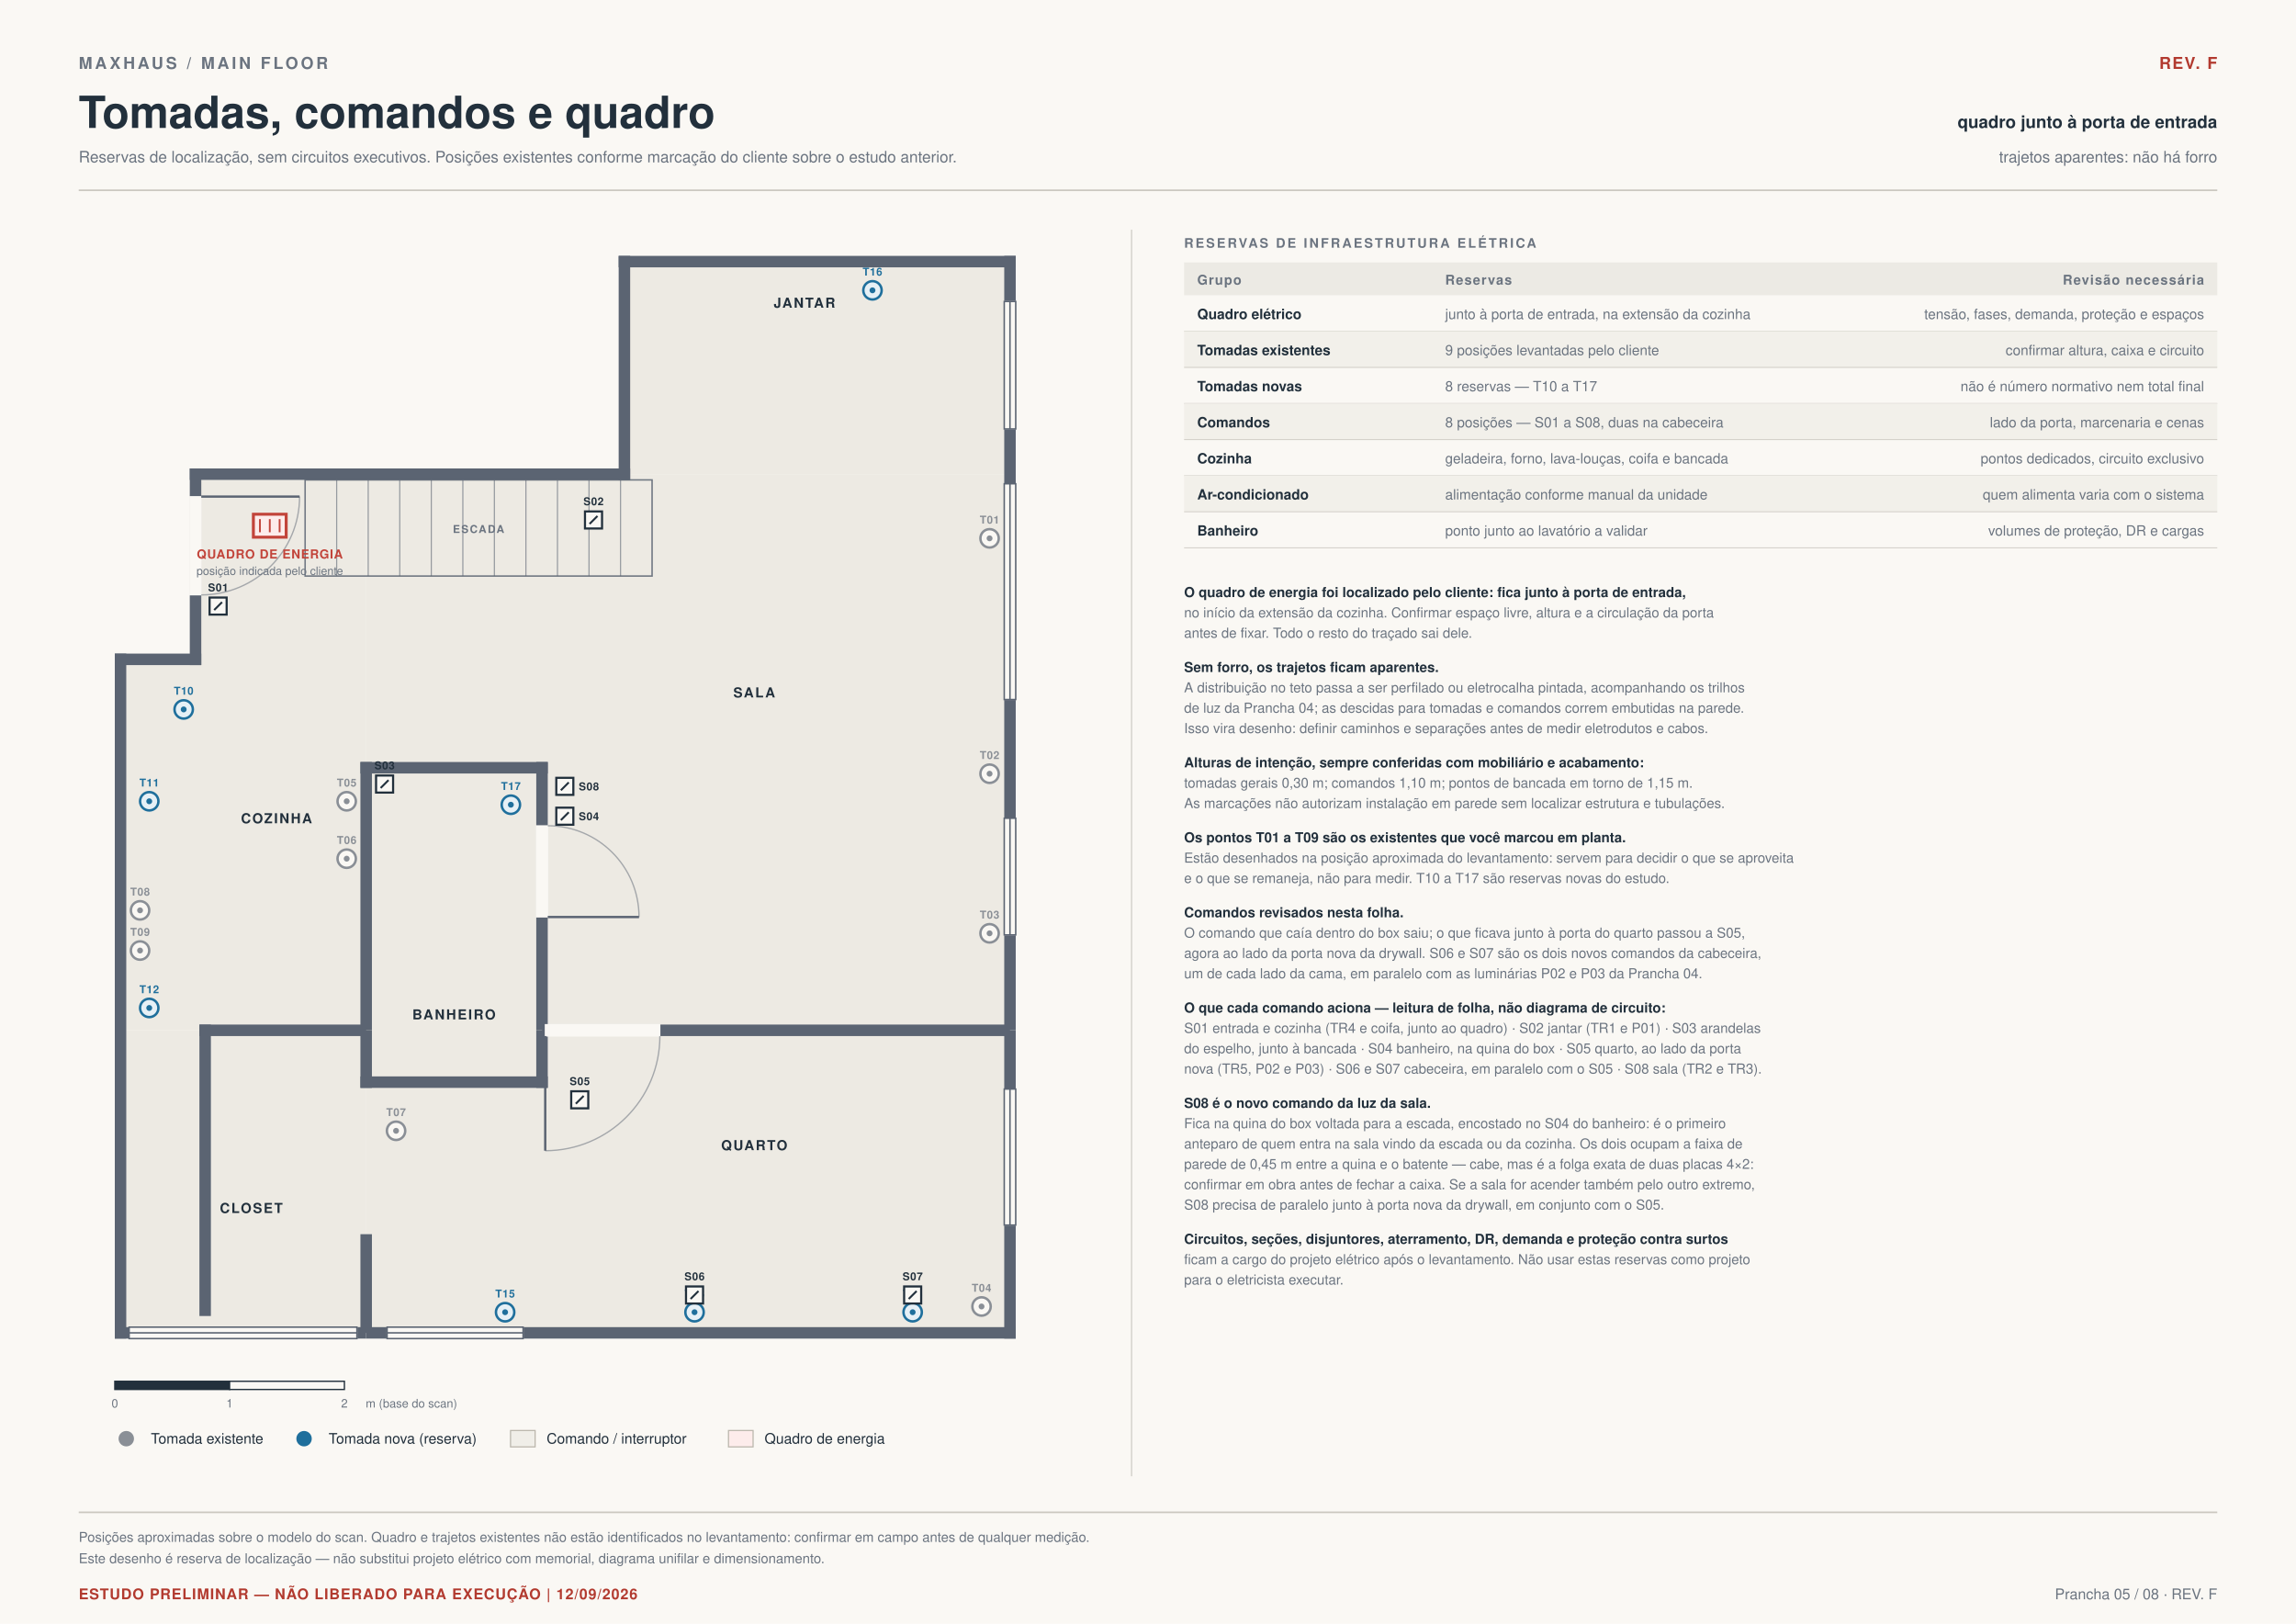
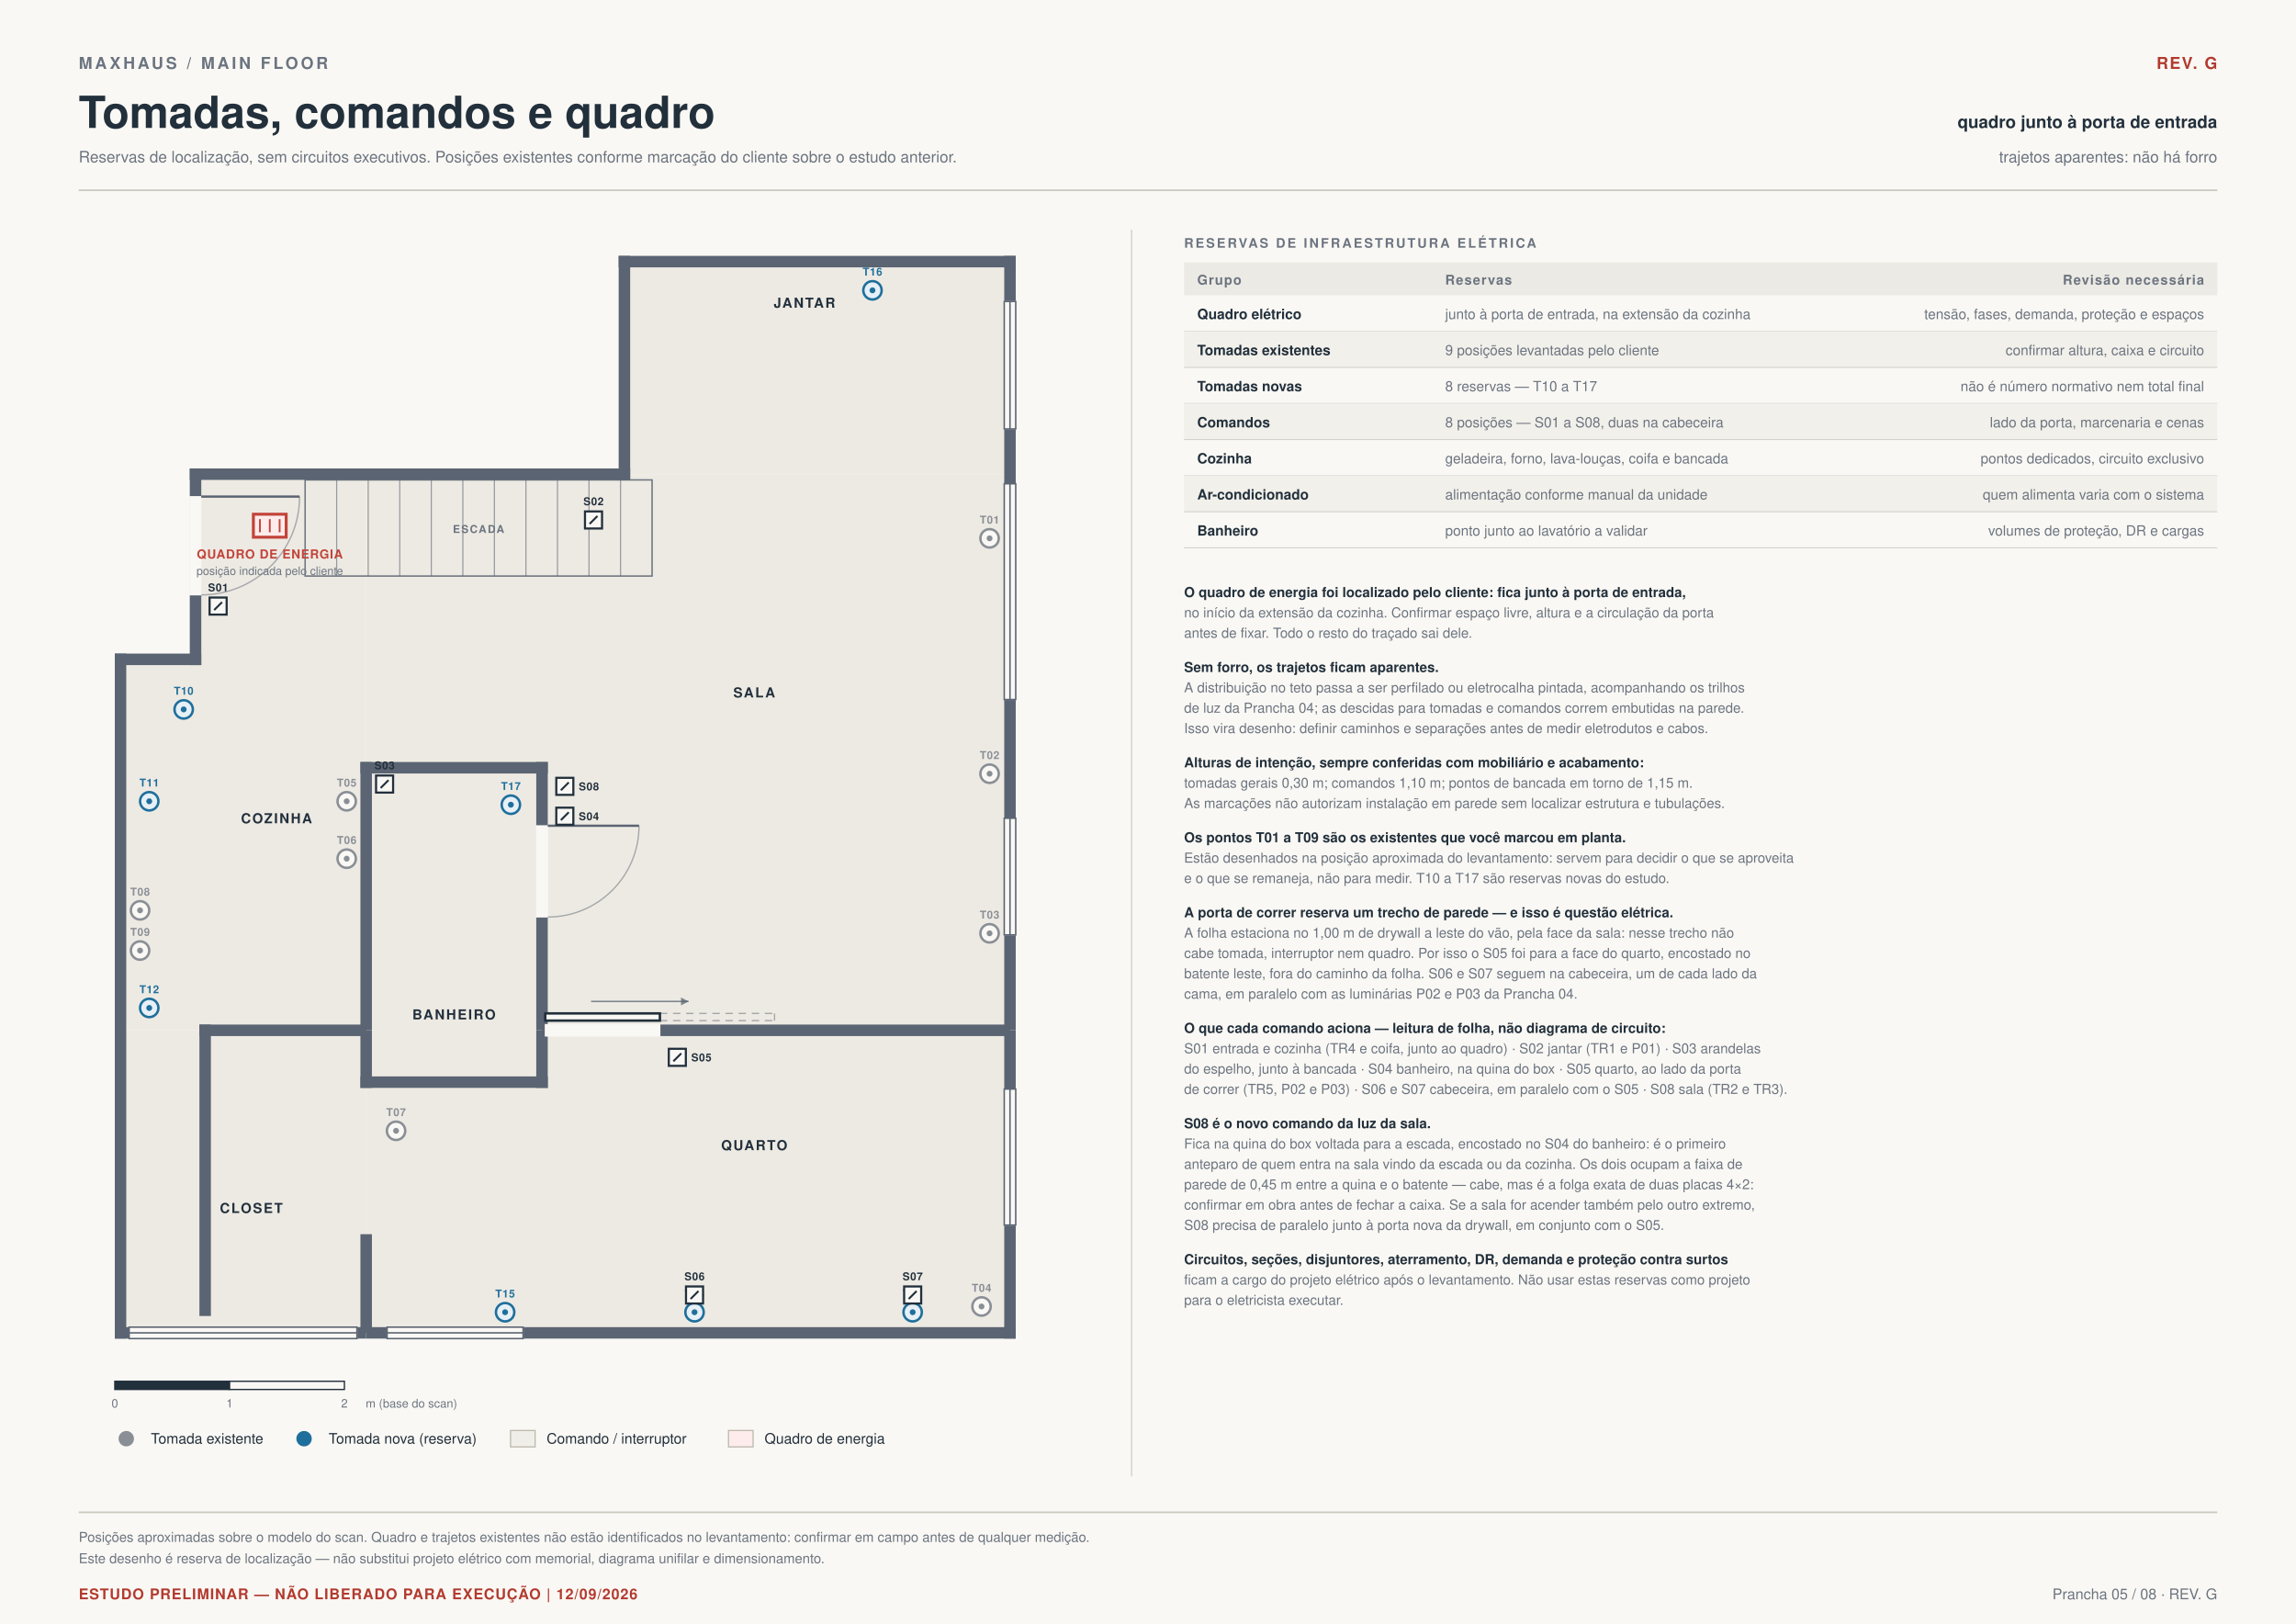
<svg xmlns="http://www.w3.org/2000/svg" viewBox="0 0 1400 990" width="1400" height="990">
  <rect x="0.00" y="0.00" width="1400.00" height="990.00" fill="#faf8f4" />
  <text x="48.0" y="42.0" font-family="'IBM Plex Sans', Helvetica, Arial, sans-serif" font-size="10.0" fill="#6b7480" font-weight="bold" text-anchor="start" letter-spacing="1.60">MAXHAUS / MAIN FLOOR</text>
  <text x="48.0" y="78.0" font-family="'IBM Plex Sans', Helvetica, Arial, sans-serif" font-size="27.0" fill="#22303c" font-weight="bold" text-anchor="start">Tomadas, comandos e quadro</text>
  <text x="48.0" y="99.0" font-family="'IBM Plex Sans', Helvetica, Arial, sans-serif" font-size="9.6" fill="#6b7480" font-weight="normal" text-anchor="start">Reservas de localização, sem circuitos executivos. Posições existentes conforme marcação do cliente sobre o estudo anterior.</text>
-   <text x="1352.0" y="42.0" font-family="'IBM Plex Sans', Helvetica, Arial, sans-serif" font-size="10.0" fill="#b23a2f" font-weight="bold" text-anchor="end" letter-spacing="0.80">REV. F</text>
+   <text x="1352.0" y="42.0" font-family="'IBM Plex Sans', Helvetica, Arial, sans-serif" font-size="10.0" fill="#b23a2f" font-weight="bold" text-anchor="end" letter-spacing="0.80">REV. G</text>
  <text x="1352.0" y="78.0" font-family="'IBM Plex Sans', Helvetica, Arial, sans-serif" font-size="10.5" fill="#22303c" font-weight="bold" text-anchor="end">quadro junto à porta de entrada</text>
  <text x="1352.0" y="99.0" font-family="'IBM Plex Sans', Helvetica, Arial, sans-serif" font-size="9.6" fill="#6b7480" font-weight="normal" text-anchor="end">trajetos aparentes: não há forro</text>
  <line x1="48.00" y1="116.00" x2="1352.00" y2="116.00" stroke="#cbc8c0" stroke-width="1.00" />
  <path d="M380.75 159.56 L615.77 159.56 L615.77 289.10 L380.75 289.10 Z" fill="#edeae3" opacity="1.00" />
  <path d="M223.31 289.10 L615.77 289.10 L615.77 628.06 L330.47 628.06 L330.47 468.01 L223.31 468.01 Z" fill="#edeae3" opacity="1.00" />
  <path d="M119.21 289.10 L223.31 289.10 L223.31 628.06 L73.53 628.06 L73.53 401.94 L119.21 401.94 Z" fill="#edeae3" opacity="1.00" />
  <path d="M73.53 628.06 L223.31 628.06 L223.31 812.64 L73.53 812.64 Z" fill="#edeae3" opacity="1.00" />
  <path d="M330.47 628.06 L615.77 628.06 L615.77 812.64 L223.31 812.64 L223.31 659.80 L330.47 659.80 Z" fill="#edeae3" opacity="1.00" />
  <path d="M223.31 468.01 L330.47 468.01 L330.47 659.80 L223.31 659.80 Z" fill="#edeae3" opacity="1.00" />
  <rect x="377.24" y="156.00" width="242.10" height="6.99" fill="#5b6472" />
  <rect x="115.72" y="285.59" width="268.53" height="6.99" fill="#5b6472" />
  <rect x="115.72" y="285.59" width="7.01" height="119.89" fill="#5b6472" />
  <rect x="70.00" y="398.47" width="52.72" height="7.01" fill="#5b6472" />
  <rect x="121.60" y="624.63" width="101.66" height="7.01" fill="#5b6472" />
  <rect x="223.26" y="809.09" width="396.08" height="6.99" fill="#5b6472" />
  <rect x="219.77" y="628.12" width="7.01" height="35.11" fill="#5b6472" />
  <rect x="219.77" y="464.56" width="7.01" height="163.56" fill="#5b6472" />
  <rect x="330.48" y="624.63" width="285.35" height="7.01" fill="#5b6472" />
  <rect x="326.99" y="464.56" width="7.01" height="163.56" fill="#5b6472" />
  <rect x="612.34" y="628.12" width="7.01" height="187.95" fill="#5b6472" />
  <rect x="121.60" y="624.63" width="6.99" height="177.68" fill="#5b6472" />
  <rect x="70.00" y="809.09" width="153.26" height="6.99" fill="#5b6472" />
  <rect x="219.77" y="752.43" width="7.01" height="60.16" fill="#5b6472" />
  <rect x="377.24" y="156.00" width="7.01" height="136.58" fill="#5b6472" />
  <rect x="326.99" y="628.12" width="7.01" height="35.11" fill="#5b6472" />
  <rect x="612.34" y="156.00" width="7.01" height="472.12" fill="#5b6472" />
  <rect x="70.00" y="398.47" width="6.99" height="417.61" fill="#5b6472" />
  <rect x="219.77" y="464.56" width="114.23" height="7.01" fill="#5b6472" />
  <rect x="219.77" y="656.23" width="114.23" height="7.01" fill="#5b6472" />
  <rect x="612.04" y="183.48" width="7.61" height="78.33" fill="#faf8f4" />
  <rect x="612.34" y="183.78" width="7.01" height="77.73" fill="none" stroke="#5b6472" stroke-width="0.90" />
  <line x1="615.84" y1="183.78" x2="615.84" y2="261.51" stroke="#5b6472" stroke-width="0.90" />
  <rect x="612.04" y="294.63" width="7.61" height="132.14" fill="#faf8f4" />
  <rect x="612.34" y="294.93" width="7.01" height="131.54" fill="none" stroke="#5b6472" stroke-width="0.90" />
  <line x1="615.84" y1="294.93" x2="615.84" y2="426.46" stroke="#5b6472" stroke-width="0.90" />
  <rect x="612.04" y="498.53" width="7.61" height="71.73" fill="#faf8f4" />
  <rect x="612.34" y="498.83" width="7.01" height="71.13" fill="none" stroke="#5b6472" stroke-width="0.90" />
  <line x1="615.84" y1="498.83" x2="615.84" y2="569.96" stroke="#5b6472" stroke-width="0.90" />
  <rect x="612.04" y="663.64" width="7.61" height="83.54" fill="#faf8f4" />
  <rect x="612.34" y="663.94" width="7.01" height="82.94" fill="none" stroke="#5b6472" stroke-width="0.90" />
  <line x1="615.84" y1="663.94" x2="615.84" y2="746.88" stroke="#5b6472" stroke-width="0.90" />
  <rect x="78.44" y="808.79" width="139.50" height="7.59" fill="#faf8f4" />
  <rect x="78.74" y="809.09" width="138.90" height="6.99" fill="none" stroke="#5b6472" stroke-width="0.90" />
  <line x1="78.74" y1="812.58" x2="217.63" y2="812.58" stroke="#5b6472" stroke-width="0.90" />
  <rect x="235.73" y="808.79" width="83.54" height="7.59" fill="#faf8f4" />
  <rect x="236.03" y="809.09" width="82.94" height="6.99" fill="none" stroke="#5b6472" stroke-width="0.90" />
  <line x1="236.03" y1="812.58" x2="318.97" y2="812.58" stroke="#5b6472" stroke-width="0.90" />
  <rect x="115.42" y="302.45" width="7.61" height="60.54" fill="#faf8f4" />
  <line x1="122.72" y1="302.75" x2="182.67" y2="302.75" stroke="#5b6472" stroke-width="1.40" />
  <path d="M 182.67 302.75 A 59.94 59.94 0 0 1 122.72 362.69" fill="none" stroke="#5b6472" stroke-width="0.8" opacity="0.5" />
  <rect x="326.69" y="503.12" width="7.61" height="56.25" fill="#faf8f4" />
-   <line x1="333.99" y1="559.07" x2="389.65" y2="559.07" stroke="#5b6472" stroke-width="1.40" />
-   <path d="M 389.65 559.07 A 55.65 55.65 0 0 0 333.99 503.42" fill="none" stroke="#5b6472" stroke-width="0.8" opacity="0.5" />
+   <line x1="333.99" y1="503.42" x2="389.65" y2="503.42" stroke="#5b6472" stroke-width="1.40" />
+   <path d="M 389.65 503.42 A 55.65 55.65 0 0 1 333.99 559.07" fill="none" stroke="#5b6472" stroke-width="0.8" opacity="0.5" />
  <rect x="332.16" y="624.33" width="70.51" height="7.61" fill="#faf8f4" />
-   <line x1="332.46" y1="631.64" x2="332.46" y2="701.54" stroke="#5b6472" stroke-width="1.40" />
-   <path d="M 332.46 701.54 A 69.91 69.91 0 0 0 402.37 631.64" fill="none" stroke="#5b6472" stroke-width="0.8" opacity="0.5" />
+   <line x1="402.37" y1="617.83" x2="406.87" y2="617.83" stroke="#5b6472" stroke-width="0.80" opacity="0.50" />
+   <line x1="410.37" y1="617.83" x2="414.87" y2="617.83" stroke="#5b6472" stroke-width="0.80" opacity="0.50" />
+   <line x1="418.37" y1="617.83" x2="422.87" y2="617.83" stroke="#5b6472" stroke-width="0.80" opacity="0.50" />
+   <line x1="426.37" y1="617.83" x2="430.87" y2="617.83" stroke="#5b6472" stroke-width="0.80" opacity="0.50" />
+   <line x1="434.37" y1="617.83" x2="438.87" y2="617.83" stroke="#5b6472" stroke-width="0.80" opacity="0.50" />
+   <line x1="442.37" y1="617.83" x2="446.87" y2="617.83" stroke="#5b6472" stroke-width="0.80" opacity="0.50" />
+   <line x1="450.37" y1="617.83" x2="454.87" y2="617.83" stroke="#5b6472" stroke-width="0.80" opacity="0.50" />
+   <line x1="458.37" y1="617.83" x2="462.87" y2="617.83" stroke="#5b6472" stroke-width="0.80" opacity="0.50" />
+   <line x1="466.37" y1="617.83" x2="470.87" y2="617.83" stroke="#5b6472" stroke-width="0.80" opacity="0.50" />
+   <line x1="402.37" y1="622.23" x2="406.87" y2="622.23" stroke="#5b6472" stroke-width="0.80" opacity="0.50" />
+   <line x1="410.37" y1="622.23" x2="414.87" y2="622.23" stroke="#5b6472" stroke-width="0.80" opacity="0.50" />
+   <line x1="418.37" y1="622.23" x2="422.87" y2="622.23" stroke="#5b6472" stroke-width="0.80" opacity="0.50" />
+   <line x1="426.37" y1="622.23" x2="430.87" y2="622.23" stroke="#5b6472" stroke-width="0.80" opacity="0.50" />
+   <line x1="434.37" y1="622.23" x2="438.87" y2="622.23" stroke="#5b6472" stroke-width="0.80" opacity="0.50" />
+   <line x1="442.37" y1="622.23" x2="446.87" y2="622.23" stroke="#5b6472" stroke-width="0.80" opacity="0.50" />
+   <line x1="450.37" y1="622.23" x2="454.87" y2="622.23" stroke="#5b6472" stroke-width="0.80" opacity="0.50" />
+   <line x1="458.37" y1="622.23" x2="462.87" y2="622.23" stroke="#5b6472" stroke-width="0.80" opacity="0.50" />
+   <line x1="466.37" y1="622.23" x2="470.87" y2="622.23" stroke="#5b6472" stroke-width="0.80" opacity="0.50" />
+   <line x1="402.37" y1="617.83" x2="402.37" y2="622.23" stroke="#5b6472" stroke-width="0.80" opacity="0.50" />
+   <line x1="472.28" y1="617.83" x2="472.28" y2="622.23" stroke="#5b6472" stroke-width="0.80" opacity="0.50" />
+   <rect x="332.46" y="617.83" width="69.91" height="4.40" fill="#faf8f4" stroke="#22303c" stroke-width="1.50" />
+   <line x1="360.42" y1="610.53" x2="419.85" y2="610.53" stroke="#5b6472" stroke-width="0.90" opacity="0.75" />
+   <path d="M 419.85 610.53 L 415.25 608.13 L 415.25 612.93 Z" fill="#5b6472" opacity="0.75" />
  <rect x="186.05" y="292.58" width="211.56" height="58.61" fill="none" stroke="#5b6472" stroke-width="0.90" opacity="0.85" />
  <line x1="205.29" y1="292.58" x2="205.29" y2="351.19" stroke="#5b6472" stroke-width="0.70" opacity="0.60" />
  <line x1="224.52" y1="292.58" x2="224.52" y2="351.19" stroke="#5b6472" stroke-width="0.70" opacity="0.60" />
  <line x1="243.75" y1="292.58" x2="243.75" y2="351.19" stroke="#5b6472" stroke-width="0.70" opacity="0.60" />
  <line x1="262.99" y1="292.58" x2="262.99" y2="351.19" stroke="#5b6472" stroke-width="0.70" opacity="0.60" />
  <line x1="282.22" y1="292.58" x2="282.22" y2="351.19" stroke="#5b6472" stroke-width="0.70" opacity="0.60" />
  <line x1="301.45" y1="292.58" x2="301.45" y2="351.19" stroke="#5b6472" stroke-width="0.70" opacity="0.60" />
  <line x1="320.68" y1="292.58" x2="320.68" y2="351.19" stroke="#5b6472" stroke-width="0.70" opacity="0.60" />
  <line x1="339.92" y1="292.58" x2="339.92" y2="351.19" stroke="#5b6472" stroke-width="0.70" opacity="0.60" />
  <line x1="359.15" y1="292.58" x2="359.15" y2="351.19" stroke="#5b6472" stroke-width="0.70" opacity="0.60" />
  <line x1="378.38" y1="292.58" x2="378.38" y2="351.19" stroke="#5b6472" stroke-width="0.70" opacity="0.60" />
  <text x="291.8" y="324.9" font-family="'IBM Plex Sans', Helvetica, Arial, sans-serif" font-size="6.6" fill="#6b7480" font-weight="bold" text-anchor="middle" letter-spacing="0.80">ESCADA</text>
  <text x="490.5" y="187.6" font-family="'IBM Plex Sans', Helvetica, Arial, sans-serif" font-size="8.4" fill="#22303c" font-weight="bold" text-anchor="middle" letter-spacing="0.90">JANTAR</text>
  <text x="459.9" y="425.2" font-family="'IBM Plex Sans', Helvetica, Arial, sans-serif" font-size="8.4" fill="#22303c" font-weight="bold" text-anchor="middle" letter-spacing="0.90">SALA</text>
  <text x="168.6" y="501.9" font-family="'IBM Plex Sans', Helvetica, Arial, sans-serif" font-size="8.4" fill="#22303c" font-weight="bold" text-anchor="middle" letter-spacing="0.90">COZINHA</text>
  <text x="153.2" y="739.5" font-family="'IBM Plex Sans', Helvetica, Arial, sans-serif" font-size="8.4" fill="#22303c" font-weight="bold" text-anchor="middle" letter-spacing="0.90">CLOSET</text>
  <text x="459.9" y="701.2" font-family="'IBM Plex Sans', Helvetica, Arial, sans-serif" font-size="8.4" fill="#22303c" font-weight="bold" text-anchor="middle" letter-spacing="0.90">QUARTO</text>
  <text x="276.8" y="621.5" font-family="'IBM Plex Sans', Helvetica, Arial, sans-serif" font-size="8.4" fill="#22303c" font-weight="bold" text-anchor="middle" letter-spacing="0.90">BANHEIRO</text>
  <circle cx="603.40" cy="328.20" r="5.60" fill="#faf8f4" stroke="#8a8f96" stroke-width="1.50" />
  <circle cx="603.40" cy="328.20" r="1.80" fill="#8a8f96" />
  <text x="603.4" y="319.2" font-family="'IBM Plex Sans', Helvetica, Arial, sans-serif" font-size="6.6" fill="#8a8f96" font-weight="bold" text-anchor="middle" letter-spacing="0.30">T01</text>
  <circle cx="603.40" cy="471.70" r="5.60" fill="#faf8f4" stroke="#8a8f96" stroke-width="1.50" />
  <circle cx="603.40" cy="471.70" r="1.80" fill="#8a8f96" />
  <text x="603.4" y="462.7" font-family="'IBM Plex Sans', Helvetica, Arial, sans-serif" font-size="6.6" fill="#8a8f96" font-weight="bold" text-anchor="middle" letter-spacing="0.30">T02</text>
  <circle cx="603.40" cy="569.00" r="5.60" fill="#faf8f4" stroke="#8a8f96" stroke-width="1.50" />
  <circle cx="603.40" cy="569.00" r="1.80" fill="#8a8f96" />
  <text x="603.4" y="560.0" font-family="'IBM Plex Sans', Helvetica, Arial, sans-serif" font-size="6.6" fill="#8a8f96" font-weight="bold" text-anchor="middle" letter-spacing="0.30">T03</text>
  <circle cx="598.50" cy="796.50" r="5.60" fill="#faf8f4" stroke="#8a8f96" stroke-width="1.50" />
  <circle cx="598.50" cy="796.50" r="1.80" fill="#8a8f96" />
  <text x="598.5" y="787.5" font-family="'IBM Plex Sans', Helvetica, Arial, sans-serif" font-size="6.6" fill="#8a8f96" font-weight="bold" text-anchor="middle" letter-spacing="0.30">T04</text>
  <circle cx="211.40" cy="488.50" r="5.60" fill="#faf8f4" stroke="#8a8f96" stroke-width="1.50" />
  <circle cx="211.40" cy="488.50" r="1.80" fill="#8a8f96" />
  <text x="211.4" y="479.5" font-family="'IBM Plex Sans', Helvetica, Arial, sans-serif" font-size="6.6" fill="#8a8f96" font-weight="bold" text-anchor="middle" letter-spacing="0.30">T05</text>
  <circle cx="211.40" cy="523.50" r="5.60" fill="#faf8f4" stroke="#8a8f96" stroke-width="1.50" />
  <circle cx="211.40" cy="523.50" r="1.80" fill="#8a8f96" />
  <text x="211.4" y="514.5" font-family="'IBM Plex Sans', Helvetica, Arial, sans-serif" font-size="6.6" fill="#8a8f96" font-weight="bold" text-anchor="middle" letter-spacing="0.30">T06</text>
  <circle cx="241.50" cy="689.40" r="5.60" fill="#faf8f4" stroke="#8a8f96" stroke-width="1.50" />
  <circle cx="241.50" cy="689.40" r="1.80" fill="#8a8f96" />
  <text x="241.5" y="680.4" font-family="'IBM Plex Sans', Helvetica, Arial, sans-serif" font-size="6.6" fill="#8a8f96" font-weight="bold" text-anchor="middle" letter-spacing="0.30">T07</text>
  <circle cx="85.40" cy="555.00" r="5.60" fill="#faf8f4" stroke="#8a8f96" stroke-width="1.50" />
  <circle cx="85.40" cy="555.00" r="1.80" fill="#8a8f96" />
  <text x="85.4" y="546.0" font-family="'IBM Plex Sans', Helvetica, Arial, sans-serif" font-size="6.6" fill="#8a8f96" font-weight="bold" text-anchor="middle" letter-spacing="0.30">T08</text>
  <circle cx="85.40" cy="579.50" r="5.60" fill="#faf8f4" stroke="#8a8f96" stroke-width="1.50" />
  <circle cx="85.40" cy="579.50" r="1.80" fill="#8a8f96" />
  <text x="85.4" y="570.5" font-family="'IBM Plex Sans', Helvetica, Arial, sans-serif" font-size="6.6" fill="#8a8f96" font-weight="bold" text-anchor="middle" letter-spacing="0.30">T09</text>
  <circle cx="112.00" cy="432.50" r="5.60" fill="#e6f0f6" stroke="#1f6f9c" stroke-width="1.50" />
  <circle cx="112.00" cy="432.50" r="1.80" fill="#1f6f9c" />
  <text x="112.0" y="423.5" font-family="'IBM Plex Sans', Helvetica, Arial, sans-serif" font-size="6.6" fill="#1f6f9c" font-weight="bold" text-anchor="middle" letter-spacing="0.30">T10</text>
  <circle cx="91.00" cy="488.50" r="5.60" fill="#e6f0f6" stroke="#1f6f9c" stroke-width="1.50" />
  <circle cx="91.00" cy="488.50" r="1.80" fill="#1f6f9c" />
  <text x="91.0" y="479.5" font-family="'IBM Plex Sans', Helvetica, Arial, sans-serif" font-size="6.6" fill="#1f6f9c" font-weight="bold" text-anchor="middle" letter-spacing="0.30">T11</text>
  <circle cx="91.00" cy="614.50" r="5.60" fill="#e6f0f6" stroke="#1f6f9c" stroke-width="1.50" />
  <circle cx="91.00" cy="614.50" r="1.80" fill="#1f6f9c" />
  <text x="91.0" y="605.5" font-family="'IBM Plex Sans', Helvetica, Arial, sans-serif" font-size="6.6" fill="#1f6f9c" font-weight="bold" text-anchor="middle" letter-spacing="0.30">T12</text>
  <circle cx="423.50" cy="800.00" r="5.60" fill="#e6f0f6" stroke="#1f6f9c" stroke-width="1.50" />
  <circle cx="423.50" cy="800.00" r="1.80" fill="#1f6f9c" />
  <text x="423.5" y="791.0" font-family="'IBM Plex Sans', Helvetica, Arial, sans-serif" font-size="6.6" fill="#1f6f9c" font-weight="bold" text-anchor="middle" letter-spacing="0.30">T13</text>
  <circle cx="556.50" cy="800.00" r="5.60" fill="#e6f0f6" stroke="#1f6f9c" stroke-width="1.50" />
  <circle cx="556.50" cy="800.00" r="1.80" fill="#1f6f9c" />
  <text x="556.5" y="791.0" font-family="'IBM Plex Sans', Helvetica, Arial, sans-serif" font-size="6.6" fill="#1f6f9c" font-weight="bold" text-anchor="middle" letter-spacing="0.30">T14</text>
  <circle cx="308.00" cy="800.00" r="5.60" fill="#e6f0f6" stroke="#1f6f9c" stroke-width="1.50" />
  <circle cx="308.00" cy="800.00" r="1.80" fill="#1f6f9c" />
  <text x="308.0" y="791.0" font-family="'IBM Plex Sans', Helvetica, Arial, sans-serif" font-size="6.6" fill="#1f6f9c" font-weight="bold" text-anchor="middle" letter-spacing="0.30">T15</text>
  <circle cx="532.00" cy="177.00" r="5.60" fill="#e6f0f6" stroke="#1f6f9c" stroke-width="1.50" />
  <circle cx="532.00" cy="177.00" r="1.80" fill="#1f6f9c" />
  <text x="532.0" y="168.0" font-family="'IBM Plex Sans', Helvetica, Arial, sans-serif" font-size="6.6" fill="#1f6f9c" font-weight="bold" text-anchor="middle" letter-spacing="0.30">T16</text>
  <circle cx="311.50" cy="490.60" r="5.60" fill="#e6f0f6" stroke="#1f6f9c" stroke-width="1.50" />
  <circle cx="311.50" cy="490.60" r="1.80" fill="#1f6f9c" />
  <text x="311.5" y="481.6" font-family="'IBM Plex Sans', Helvetica, Arial, sans-serif" font-size="6.6" fill="#1f6f9c" font-weight="bold" text-anchor="middle" letter-spacing="0.30">T17</text>
  <rect x="127.80" y="364.30" width="10.40" height="10.40" fill="#faf8f4" stroke="#22303c" stroke-width="1.30" />
  <line x1="130.60" y1="371.90" x2="135.40" y2="367.10" stroke="#22303c" stroke-width="1.20" />
  <text x="133.0" y="360.5" font-family="'IBM Plex Sans', Helvetica, Arial, sans-serif" font-size="6.6" fill="#22303c" font-weight="bold" text-anchor="middle" letter-spacing="0.30">S01</text>
  <rect x="356.70" y="311.80" width="10.40" height="10.40" fill="#faf8f4" stroke="#22303c" stroke-width="1.30" />
  <line x1="359.50" y1="319.40" x2="364.30" y2="314.60" stroke="#22303c" stroke-width="1.20" />
  <text x="361.9" y="308.0" font-family="'IBM Plex Sans', Helvetica, Arial, sans-serif" font-size="6.6" fill="#22303c" font-weight="bold" text-anchor="middle" letter-spacing="0.30">S02</text>
  <rect x="229.30" y="472.80" width="10.40" height="10.40" fill="#faf8f4" stroke="#22303c" stroke-width="1.30" />
  <line x1="232.10" y1="480.40" x2="236.90" y2="475.60" stroke="#22303c" stroke-width="1.20" />
  <text x="234.5" y="469.0" font-family="'IBM Plex Sans', Helvetica, Arial, sans-serif" font-size="6.6" fill="#22303c" font-weight="bold" text-anchor="middle" letter-spacing="0.30">S03</text>
  <rect x="339.20" y="492.40" width="10.40" height="10.40" fill="#faf8f4" stroke="#22303c" stroke-width="1.30" />
  <line x1="342.00" y1="500.00" x2="346.80" y2="495.20" stroke="#22303c" stroke-width="1.20" />
  <text x="352.9" y="500.0" font-family="'IBM Plex Sans', Helvetica, Arial, sans-serif" font-size="6.6" fill="#22303c" font-weight="bold" text-anchor="start" letter-spacing="0.30">S04</text>
-   <rect x="348.30" y="665.30" width="10.40" height="10.40" fill="#faf8f4" stroke="#22303c" stroke-width="1.30" />
-   <line x1="351.10" y1="672.90" x2="355.90" y2="668.10" stroke="#22303c" stroke-width="1.20" />
-   <text x="353.5" y="661.5" font-family="'IBM Plex Sans', Helvetica, Arial, sans-serif" font-size="6.6" fill="#22303c" font-weight="bold" text-anchor="middle" letter-spacing="0.30">S05</text>
+   <rect x="407.80" y="639.40" width="10.40" height="10.40" fill="#faf8f4" stroke="#22303c" stroke-width="1.30" />
+   <line x1="410.60" y1="647.00" x2="415.40" y2="642.20" stroke="#22303c" stroke-width="1.20" />
+   <text x="421.5" y="647.0" font-family="'IBM Plex Sans', Helvetica, Arial, sans-serif" font-size="6.6" fill="#22303c" font-weight="bold" text-anchor="start" letter-spacing="0.30">S05</text>
  <rect x="418.30" y="784.30" width="10.40" height="10.40" fill="#faf8f4" stroke="#22303c" stroke-width="1.30" />
  <line x1="421.10" y1="791.90" x2="425.90" y2="787.10" stroke="#22303c" stroke-width="1.20" />
  <text x="423.5" y="780.5" font-family="'IBM Plex Sans', Helvetica, Arial, sans-serif" font-size="6.6" fill="#22303c" font-weight="bold" text-anchor="middle" letter-spacing="0.30">S06</text>
  <rect x="551.30" y="784.30" width="10.40" height="10.40" fill="#faf8f4" stroke="#22303c" stroke-width="1.30" />
  <line x1="554.10" y1="791.90" x2="558.90" y2="787.10" stroke="#22303c" stroke-width="1.20" />
  <text x="556.5" y="780.5" font-family="'IBM Plex Sans', Helvetica, Arial, sans-serif" font-size="6.6" fill="#22303c" font-weight="bold" text-anchor="middle" letter-spacing="0.30">S07</text>
  <rect x="339.20" y="474.20" width="10.40" height="10.40" fill="#faf8f4" stroke="#22303c" stroke-width="1.30" />
  <line x1="342.00" y1="481.80" x2="346.80" y2="477.00" stroke="#22303c" stroke-width="1.20" />
  <text x="352.9" y="481.8" font-family="'IBM Plex Sans', Helvetica, Arial, sans-serif" font-size="6.6" fill="#22303c" font-weight="bold" text-anchor="start" letter-spacing="0.30">S08</text>
  <rect x="154.50" y="313.50" width="20.00" height="14.00" fill="#fdeceb" stroke="#c2443a" stroke-width="1.80" />
  <line x1="158.50" y1="316.50" x2="158.50" y2="324.50" stroke="#c2443a" stroke-width="1.10" />
  <line x1="164.50" y1="316.50" x2="164.50" y2="324.50" stroke="#c2443a" stroke-width="1.10" />
  <line x1="170.50" y1="316.50" x2="170.50" y2="324.50" stroke="#c2443a" stroke-width="1.10" />
  <text x="164.5" y="340.5" font-family="'IBM Plex Sans', Helvetica, Arial, sans-serif" font-size="7.6" fill="#c2443a" font-weight="bold" text-anchor="middle" letter-spacing="0.40">QUADRO DE ENERGIA</text>
  <text x="164.5" y="350.5" font-family="'IBM Plex Sans', Helvetica, Arial, sans-serif" font-size="7.0" fill="#6b7480" font-weight="normal" text-anchor="middle">posição indicada pelo cliente</text>
  <rect x="70.00" y="842.10" width="70.00" height="5.00" fill="#22303c" stroke="#22303c" stroke-width="0.80" />
  <rect x="140.00" y="842.10" width="70.00" height="5.00" fill="#faf8f4" stroke="#22303c" stroke-width="0.80" />
  <text x="70.0" y="858.1" font-family="'IBM Plex Sans', Helvetica, Arial, sans-serif" font-size="7.2" fill="#6b7480" font-weight="normal" text-anchor="middle">0</text>
  <text x="140.0" y="858.1" font-family="'IBM Plex Sans', Helvetica, Arial, sans-serif" font-size="7.2" fill="#6b7480" font-weight="normal" text-anchor="middle">1</text>
  <text x="210.0" y="858.1" font-family="'IBM Plex Sans', Helvetica, Arial, sans-serif" font-size="7.2" fill="#6b7480" font-weight="normal" text-anchor="middle">2</text>
  <text x="223.0" y="858.1" font-family="'IBM Plex Sans', Helvetica, Arial, sans-serif" font-size="7.2" fill="#6b7480" font-weight="normal" text-anchor="start">m   (base do scan)</text>
  <circle cx="77.00" cy="877.10" r="4.20" fill="#8a8f96" stroke="#8a8f96" stroke-width="1.00" />
  <text x="92.0" y="880.1" font-family="'IBM Plex Sans', Helvetica, Arial, sans-serif" font-size="8.8" fill="#22303c" font-weight="normal" text-anchor="start">Tomada existente</text>
  <circle cx="185.40" cy="877.10" r="4.20" fill="#1f6f9c" stroke="#1f6f9c" stroke-width="1.00" />
  <text x="200.4" y="880.1" font-family="'IBM Plex Sans', Helvetica, Arial, sans-serif" font-size="8.8" fill="#22303c" font-weight="normal" text-anchor="start">Tomada nova (reserva)</text>
  <rect x="311.30" y="872.10" width="15.00" height="10.00" fill="#f0eee8" stroke="#b9b5ab" stroke-width="0.70" />
  <text x="333.3" y="880.1" font-family="'IBM Plex Sans', Helvetica, Arial, sans-serif" font-size="8.8" fill="#22303c" font-weight="normal" text-anchor="start">Comando / interruptor</text>
  <rect x="444.20" y="872.10" width="15.00" height="10.00" fill="#fdeceb" stroke="#b9b5ab" stroke-width="0.70" />
  <text x="466.2" y="880.1" font-family="'IBM Plex Sans', Helvetica, Arial, sans-serif" font-size="8.8" fill="#22303c" font-weight="normal" text-anchor="start">Quadro de energia</text>
  <line x1="690.00" y1="140.00" x2="690.00" y2="900.00" stroke="#cbc8c0" stroke-width="0.80" opacity="0.80" />
  <text x="722.0" y="151.0" font-family="'IBM Plex Sans', Helvetica, Arial, sans-serif" font-size="8.0" fill="#6b7480" font-weight="bold" text-anchor="start" letter-spacing="1.20">RESERVAS DE INFRAESTRUTURA ELÉTRICA</text>
  <rect x="722.00" y="160.00" width="630.00" height="20.00" fill="#eceae4" />
  <text x="730.0" y="173.5" font-family="'IBM Plex Sans', Helvetica, Arial, sans-serif" font-size="8.2" fill="#6b7480" font-weight="bold" text-anchor="start" letter-spacing="0.60">Grupo</text>
  <text x="881.2" y="173.5" font-family="'IBM Plex Sans', Helvetica, Arial, sans-serif" font-size="8.2" fill="#6b7480" font-weight="bold" text-anchor="start" letter-spacing="0.60">Reservas</text>
  <text x="1344.0" y="173.5" font-family="'IBM Plex Sans', Helvetica, Arial, sans-serif" font-size="8.2" fill="#6b7480" font-weight="bold" text-anchor="end" letter-spacing="0.60">Revisão necessária</text>
  <text x="730.0" y="194.5" font-family="'IBM Plex Sans', Helvetica, Arial, sans-serif" font-size="8.6" fill="#22303c" font-weight="bold" text-anchor="start">Quadro elétrico</text>
  <text x="881.2" y="194.5" font-family="'IBM Plex Sans', Helvetica, Arial, sans-serif" font-size="8.6" fill="#6b7480" font-weight="normal" text-anchor="start">junto à porta de entrada, na extensão da cozinha</text>
  <text x="1344.0" y="194.5" font-family="'IBM Plex Sans', Helvetica, Arial, sans-serif" font-size="8.6" fill="#6b7480" font-weight="normal" text-anchor="end">tensão, fases, demanda, proteção e espaços</text>
  <line x1="722.00" y1="202.00" x2="1352.00" y2="202.00" stroke="#cbc8c0" stroke-width="0.60" opacity="0.80" />
  <rect x="722.00" y="202.00" width="630.00" height="22.00" fill="#f2f0ea" />
  <text x="730.0" y="216.5" font-family="'IBM Plex Sans', Helvetica, Arial, sans-serif" font-size="8.6" fill="#22303c" font-weight="bold" text-anchor="start">Tomadas existentes</text>
  <text x="881.2" y="216.5" font-family="'IBM Plex Sans', Helvetica, Arial, sans-serif" font-size="8.6" fill="#6b7480" font-weight="normal" text-anchor="start">9 posições levantadas pelo cliente</text>
  <text x="1344.0" y="216.5" font-family="'IBM Plex Sans', Helvetica, Arial, sans-serif" font-size="8.6" fill="#6b7480" font-weight="normal" text-anchor="end">confirmar altura, caixa e circuito</text>
  <line x1="722.00" y1="224.00" x2="1352.00" y2="224.00" stroke="#cbc8c0" stroke-width="0.60" opacity="0.80" />
  <text x="730.0" y="238.5" font-family="'IBM Plex Sans', Helvetica, Arial, sans-serif" font-size="8.6" fill="#22303c" font-weight="bold" text-anchor="start">Tomadas novas</text>
  <text x="881.2" y="238.5" font-family="'IBM Plex Sans', Helvetica, Arial, sans-serif" font-size="8.6" fill="#6b7480" font-weight="normal" text-anchor="start">8 reservas — T10 a T17</text>
  <text x="1344.0" y="238.5" font-family="'IBM Plex Sans', Helvetica, Arial, sans-serif" font-size="8.6" fill="#6b7480" font-weight="normal" text-anchor="end">não é número normativo nem total final</text>
  <line x1="722.00" y1="246.00" x2="1352.00" y2="246.00" stroke="#cbc8c0" stroke-width="0.60" opacity="0.80" />
  <rect x="722.00" y="246.00" width="630.00" height="22.00" fill="#f2f0ea" />
  <text x="730.0" y="260.5" font-family="'IBM Plex Sans', Helvetica, Arial, sans-serif" font-size="8.6" fill="#22303c" font-weight="bold" text-anchor="start">Comandos</text>
  <text x="881.2" y="260.5" font-family="'IBM Plex Sans', Helvetica, Arial, sans-serif" font-size="8.6" fill="#6b7480" font-weight="normal" text-anchor="start">8 posições — S01 a S08, duas na cabeceira</text>
  <text x="1344.0" y="260.5" font-family="'IBM Plex Sans', Helvetica, Arial, sans-serif" font-size="8.6" fill="#6b7480" font-weight="normal" text-anchor="end">lado da porta, marcenaria e cenas</text>
  <line x1="722.00" y1="268.00" x2="1352.00" y2="268.00" stroke="#cbc8c0" stroke-width="0.60" opacity="0.80" />
  <text x="730.0" y="282.5" font-family="'IBM Plex Sans', Helvetica, Arial, sans-serif" font-size="8.6" fill="#22303c" font-weight="bold" text-anchor="start">Cozinha</text>
  <text x="881.2" y="282.5" font-family="'IBM Plex Sans', Helvetica, Arial, sans-serif" font-size="8.6" fill="#6b7480" font-weight="normal" text-anchor="start">geladeira, forno, lava-louças, coifa e bancada</text>
  <text x="1344.0" y="282.5" font-family="'IBM Plex Sans', Helvetica, Arial, sans-serif" font-size="8.6" fill="#6b7480" font-weight="normal" text-anchor="end">pontos dedicados, circuito exclusivo</text>
  <line x1="722.00" y1="290.00" x2="1352.00" y2="290.00" stroke="#cbc8c0" stroke-width="0.60" opacity="0.80" />
  <rect x="722.00" y="290.00" width="630.00" height="22.00" fill="#f2f0ea" />
  <text x="730.0" y="304.5" font-family="'IBM Plex Sans', Helvetica, Arial, sans-serif" font-size="8.6" fill="#22303c" font-weight="bold" text-anchor="start">Ar-condicionado</text>
  <text x="881.2" y="304.5" font-family="'IBM Plex Sans', Helvetica, Arial, sans-serif" font-size="8.6" fill="#6b7480" font-weight="normal" text-anchor="start">alimentação conforme manual da unidade</text>
  <text x="1344.0" y="304.5" font-family="'IBM Plex Sans', Helvetica, Arial, sans-serif" font-size="8.6" fill="#6b7480" font-weight="normal" text-anchor="end">quem alimenta varia com o sistema</text>
  <line x1="722.00" y1="312.00" x2="1352.00" y2="312.00" stroke="#cbc8c0" stroke-width="0.60" opacity="0.80" />
  <text x="730.0" y="326.5" font-family="'IBM Plex Sans', Helvetica, Arial, sans-serif" font-size="8.6" fill="#22303c" font-weight="bold" text-anchor="start">Banheiro</text>
  <text x="881.2" y="326.5" font-family="'IBM Plex Sans', Helvetica, Arial, sans-serif" font-size="8.6" fill="#6b7480" font-weight="normal" text-anchor="start">ponto junto ao lavatório a validar</text>
  <text x="1344.0" y="326.5" font-family="'IBM Plex Sans', Helvetica, Arial, sans-serif" font-size="8.6" fill="#6b7480" font-weight="normal" text-anchor="end">volumes de proteção, DR e cargas</text>
  <line x1="722.00" y1="334.00" x2="1352.00" y2="334.00" stroke="#cbc8c0" stroke-width="0.60" opacity="0.80" />
  <text x="722.0" y="364.0" font-family="'IBM Plex Sans', Helvetica, Arial, sans-serif" font-size="8.4" fill="#22303c" font-weight="bold" text-anchor="start">O quadro de energia foi localizado pelo cliente: fica junto à porta de entrada,</text>
  <text x="722.0" y="376.4" font-family="'IBM Plex Sans', Helvetica, Arial, sans-serif" font-size="8.4" fill="#6b7480" font-weight="normal" text-anchor="start">no início da extensão da cozinha. Confirmar espaço livre, altura e a circulação da porta</text>
  <text x="722.0" y="388.8" font-family="'IBM Plex Sans', Helvetica, Arial, sans-serif" font-size="8.4" fill="#6b7480" font-weight="normal" text-anchor="start">antes de fixar. Todo o resto do traçado sai dele.</text>
  <text x="722.0" y="409.7" font-family="'IBM Plex Sans', Helvetica, Arial, sans-serif" font-size="8.4" fill="#22303c" font-weight="bold" text-anchor="start">Sem forro, os trajetos ficam aparentes.</text>
  <text x="722.0" y="422.1" font-family="'IBM Plex Sans', Helvetica, Arial, sans-serif" font-size="8.4" fill="#6b7480" font-weight="normal" text-anchor="start">A distribuição no teto passa a ser perfilado ou eletrocalha pintada, acompanhando os trilhos</text>
  <text x="722.0" y="434.5" font-family="'IBM Plex Sans', Helvetica, Arial, sans-serif" font-size="8.4" fill="#6b7480" font-weight="normal" text-anchor="start">de luz da Prancha 04; as descidas para tomadas e comandos correm embutidas na parede.</text>
  <text x="722.0" y="446.9" font-family="'IBM Plex Sans', Helvetica, Arial, sans-serif" font-size="8.4" fill="#6b7480" font-weight="normal" text-anchor="start">Isso vira desenho: definir caminhos e separações antes de medir eletrodutos e cabos.</text>
  <text x="722.0" y="467.8" font-family="'IBM Plex Sans', Helvetica, Arial, sans-serif" font-size="8.4" fill="#22303c" font-weight="bold" text-anchor="start">Alturas de intenção, sempre conferidas com mobiliário e acabamento:</text>
  <text x="722.0" y="480.2" font-family="'IBM Plex Sans', Helvetica, Arial, sans-serif" font-size="8.4" fill="#6b7480" font-weight="normal" text-anchor="start">tomadas gerais 0,30 m; comandos 1,10 m; pontos de bancada em torno de 1,15 m.</text>
  <text x="722.0" y="492.6" font-family="'IBM Plex Sans', Helvetica, Arial, sans-serif" font-size="8.4" fill="#6b7480" font-weight="normal" text-anchor="start">As marcações não autorizam instalação em parede sem localizar estrutura e tubulações.</text>
  <text x="722.0" y="513.5" font-family="'IBM Plex Sans', Helvetica, Arial, sans-serif" font-size="8.4" fill="#22303c" font-weight="bold" text-anchor="start">Os pontos T01 a T09 são os existentes que você marcou em planta.</text>
  <text x="722.0" y="525.9" font-family="'IBM Plex Sans', Helvetica, Arial, sans-serif" font-size="8.4" fill="#6b7480" font-weight="normal" text-anchor="start">Estão desenhados na posição aproximada do levantamento: servem para decidir o que se aproveita</text>
  <text x="722.0" y="538.3" font-family="'IBM Plex Sans', Helvetica, Arial, sans-serif" font-size="8.4" fill="#6b7480" font-weight="normal" text-anchor="start">e o que se remaneja, não para medir. T10 a T17 são reservas novas do estudo.</text>
-   <text x="722.0" y="559.2" font-family="'IBM Plex Sans', Helvetica, Arial, sans-serif" font-size="8.4" fill="#22303c" font-weight="bold" text-anchor="start">Comandos revisados nesta folha.</text>
-   <text x="722.0" y="571.6" font-family="'IBM Plex Sans', Helvetica, Arial, sans-serif" font-size="8.4" fill="#6b7480" font-weight="normal" text-anchor="start">O comando que caía dentro do box saiu; o que ficava junto à porta do quarto passou a S05,</text>
-   <text x="722.0" y="584.0" font-family="'IBM Plex Sans', Helvetica, Arial, sans-serif" font-size="8.4" fill="#6b7480" font-weight="normal" text-anchor="start">agora ao lado da porta nova da drywall. S06 e S07 são os dois novos comandos da cabeceira,</text>
-   <text x="722.0" y="596.4" font-family="'IBM Plex Sans', Helvetica, Arial, sans-serif" font-size="8.4" fill="#6b7480" font-weight="normal" text-anchor="start">um de cada lado da cama, em paralelo com as luminárias P02 e P03 da Prancha 04.</text>
-   <text x="722.0" y="617.3" font-family="'IBM Plex Sans', Helvetica, Arial, sans-serif" font-size="8.4" fill="#22303c" font-weight="bold" text-anchor="start">O que cada comando aciona — leitura de folha, não diagrama de circuito:</text>
-   <text x="722.0" y="629.7" font-family="'IBM Plex Sans', Helvetica, Arial, sans-serif" font-size="8.4" fill="#6b7480" font-weight="normal" text-anchor="start">S01 entrada e cozinha (TR4 e coifa, junto ao quadro) · S02 jantar (TR1 e P01) · S03 arandelas</text>
-   <text x="722.0" y="642.1" font-family="'IBM Plex Sans', Helvetica, Arial, sans-serif" font-size="8.4" fill="#6b7480" font-weight="normal" text-anchor="start">do espelho, junto à bancada · S04 banheiro, na quina do box · S05 quarto, ao lado da porta</text>
-   <text x="722.0" y="654.5" font-family="'IBM Plex Sans', Helvetica, Arial, sans-serif" font-size="8.4" fill="#6b7480" font-weight="normal" text-anchor="start">nova (TR5, P02 e P03) · S06 e S07 cabeceira, em paralelo com o S05 · S08 sala (TR2 e TR3).</text>
-   <text x="722.0" y="675.4" font-family="'IBM Plex Sans', Helvetica, Arial, sans-serif" font-size="8.4" fill="#22303c" font-weight="bold" text-anchor="start">S08 é o novo comando da luz da sala.</text>
-   <text x="722.0" y="687.8" font-family="'IBM Plex Sans', Helvetica, Arial, sans-serif" font-size="8.4" fill="#6b7480" font-weight="normal" text-anchor="start">Fica na quina do box voltada para a escada, encostado no S04 do banheiro: é o primeiro</text>
-   <text x="722.0" y="700.2" font-family="'IBM Plex Sans', Helvetica, Arial, sans-serif" font-size="8.4" fill="#6b7480" font-weight="normal" text-anchor="start">anteparo de quem entra na sala vindo da escada ou da cozinha. Os dois ocupam a faixa de</text>
-   <text x="722.0" y="712.6" font-family="'IBM Plex Sans', Helvetica, Arial, sans-serif" font-size="8.4" fill="#6b7480" font-weight="normal" text-anchor="start">parede de 0,45 m entre a quina e o batente — cabe, mas é a folga exata de duas placas 4×2:</text>
-   <text x="722.0" y="725.0" font-family="'IBM Plex Sans', Helvetica, Arial, sans-serif" font-size="8.4" fill="#6b7480" font-weight="normal" text-anchor="start">confirmar em obra antes de fechar a caixa. Se a sala for acender também pelo outro extremo,</text>
-   <text x="722.0" y="737.4" font-family="'IBM Plex Sans', Helvetica, Arial, sans-serif" font-size="8.4" fill="#6b7480" font-weight="normal" text-anchor="start">S08 precisa de paralelo junto à porta nova da drywall, em conjunto com o S05.</text>
-   <text x="722.0" y="758.3" font-family="'IBM Plex Sans', Helvetica, Arial, sans-serif" font-size="8.4" fill="#22303c" font-weight="bold" text-anchor="start">Circuitos, seções, disjuntores, aterramento, DR, demanda e proteção contra surtos</text>
-   <text x="722.0" y="770.7" font-family="'IBM Plex Sans', Helvetica, Arial, sans-serif" font-size="8.4" fill="#6b7480" font-weight="normal" text-anchor="start">ficam a cargo do projeto elétrico após o levantamento. Não usar estas reservas como projeto</text>
-   <text x="722.0" y="783.1" font-family="'IBM Plex Sans', Helvetica, Arial, sans-serif" font-size="8.4" fill="#6b7480" font-weight="normal" text-anchor="start">para o eletricista executar.</text>
+   <text x="722.0" y="559.2" font-family="'IBM Plex Sans', Helvetica, Arial, sans-serif" font-size="8.4" fill="#22303c" font-weight="bold" text-anchor="start">A porta de correr reserva um trecho de parede — e isso é questão elétrica.</text>
+   <text x="722.0" y="571.6" font-family="'IBM Plex Sans', Helvetica, Arial, sans-serif" font-size="8.4" fill="#6b7480" font-weight="normal" text-anchor="start">A folha estaciona no 1,00 m de drywall a leste do vão, pela face da sala: nesse trecho não</text>
+   <text x="722.0" y="584.0" font-family="'IBM Plex Sans', Helvetica, Arial, sans-serif" font-size="8.4" fill="#6b7480" font-weight="normal" text-anchor="start">cabe tomada, interruptor nem quadro. Por isso o S05 foi para a face do quarto, encostado no</text>
+   <text x="722.0" y="596.4" font-family="'IBM Plex Sans', Helvetica, Arial, sans-serif" font-size="8.4" fill="#6b7480" font-weight="normal" text-anchor="start">batente leste, fora do caminho da folha. S06 e S07 seguem na cabeceira, um de cada lado da</text>
+   <text x="722.0" y="608.8" font-family="'IBM Plex Sans', Helvetica, Arial, sans-serif" font-size="8.4" fill="#6b7480" font-weight="normal" text-anchor="start">cama, em paralelo com as luminárias P02 e P03 da Prancha 04.</text>
+   <text x="722.0" y="629.7" font-family="'IBM Plex Sans', Helvetica, Arial, sans-serif" font-size="8.4" fill="#22303c" font-weight="bold" text-anchor="start">O que cada comando aciona — leitura de folha, não diagrama de circuito:</text>
+   <text x="722.0" y="642.1" font-family="'IBM Plex Sans', Helvetica, Arial, sans-serif" font-size="8.4" fill="#6b7480" font-weight="normal" text-anchor="start">S01 entrada e cozinha (TR4 e coifa, junto ao quadro) · S02 jantar (TR1 e P01) · S03 arandelas</text>
+   <text x="722.0" y="654.5" font-family="'IBM Plex Sans', Helvetica, Arial, sans-serif" font-size="8.4" fill="#6b7480" font-weight="normal" text-anchor="start">do espelho, junto à bancada · S04 banheiro, na quina do box · S05 quarto, ao lado da porta</text>
+   <text x="722.0" y="666.9" font-family="'IBM Plex Sans', Helvetica, Arial, sans-serif" font-size="8.4" fill="#6b7480" font-weight="normal" text-anchor="start">de correr (TR5, P02 e P03) · S06 e S07 cabeceira, em paralelo com o S05 · S08 sala (TR2 e TR3).</text>
+   <text x="722.0" y="687.8" font-family="'IBM Plex Sans', Helvetica, Arial, sans-serif" font-size="8.4" fill="#22303c" font-weight="bold" text-anchor="start">S08 é o novo comando da luz da sala.</text>
+   <text x="722.0" y="700.2" font-family="'IBM Plex Sans', Helvetica, Arial, sans-serif" font-size="8.4" fill="#6b7480" font-weight="normal" text-anchor="start">Fica na quina do box voltada para a escada, encostado no S04 do banheiro: é o primeiro</text>
+   <text x="722.0" y="712.6" font-family="'IBM Plex Sans', Helvetica, Arial, sans-serif" font-size="8.4" fill="#6b7480" font-weight="normal" text-anchor="start">anteparo de quem entra na sala vindo da escada ou da cozinha. Os dois ocupam a faixa de</text>
+   <text x="722.0" y="725.0" font-family="'IBM Plex Sans', Helvetica, Arial, sans-serif" font-size="8.4" fill="#6b7480" font-weight="normal" text-anchor="start">parede de 0,45 m entre a quina e o batente — cabe, mas é a folga exata de duas placas 4×2:</text>
+   <text x="722.0" y="737.4" font-family="'IBM Plex Sans', Helvetica, Arial, sans-serif" font-size="8.4" fill="#6b7480" font-weight="normal" text-anchor="start">confirmar em obra antes de fechar a caixa. Se a sala for acender também pelo outro extremo,</text>
+   <text x="722.0" y="749.8" font-family="'IBM Plex Sans', Helvetica, Arial, sans-serif" font-size="8.4" fill="#6b7480" font-weight="normal" text-anchor="start">S08 precisa de paralelo junto à porta nova da drywall, em conjunto com o S05.</text>
+   <text x="722.0" y="770.7" font-family="'IBM Plex Sans', Helvetica, Arial, sans-serif" font-size="8.4" fill="#22303c" font-weight="bold" text-anchor="start">Circuitos, seções, disjuntores, aterramento, DR, demanda e proteção contra surtos</text>
+   <text x="722.0" y="783.1" font-family="'IBM Plex Sans', Helvetica, Arial, sans-serif" font-size="8.4" fill="#6b7480" font-weight="normal" text-anchor="start">ficam a cargo do projeto elétrico após o levantamento. Não usar estas reservas como projeto</text>
+   <text x="722.0" y="795.5" font-family="'IBM Plex Sans', Helvetica, Arial, sans-serif" font-size="8.4" fill="#6b7480" font-weight="normal" text-anchor="start">para o eletricista executar.</text>
  <line x1="48.00" y1="922.00" x2="1352.00" y2="922.00" stroke="#cbc8c0" stroke-width="1.00" />
  <text x="48.0" y="940.0" font-family="'IBM Plex Sans', Helvetica, Arial, sans-serif" font-size="8.3" fill="#6b7480" font-weight="normal" text-anchor="start">Posições aproximadas sobre o modelo do scan. Quadro e trajetos existentes não estão identificados no levantamento: confirmar em campo antes de qualquer medição.</text>
  <text x="48.0" y="953.0" font-family="'IBM Plex Sans', Helvetica, Arial, sans-serif" font-size="8.3" fill="#6b7480" font-weight="normal" text-anchor="start">Este desenho é reserva de localização — não substitui projeto elétrico com memorial, diagrama unifilar e dimensionamento.</text>
  <text x="48.0" y="975.0" font-family="'IBM Plex Sans', Helvetica, Arial, sans-serif" font-size="9.0" fill="#b23a2f" font-weight="bold" text-anchor="start" letter-spacing="0.50">ESTUDO PRELIMINAR — NÃO LIBERADO PARA EXECUÇÃO   |   12/09/2026</text>
-   <text x="1352.0" y="975.0" font-family="'IBM Plex Sans', Helvetica, Arial, sans-serif" font-size="9.0" fill="#6b7480" font-weight="normal" text-anchor="end">Prancha 05 / 08   ·   REV. F</text>
+   <text x="1352.0" y="975.0" font-family="'IBM Plex Sans', Helvetica, Arial, sans-serif" font-size="9.0" fill="#6b7480" font-weight="normal" text-anchor="end">Prancha 05 / 08   ·   REV. G</text>
</svg>
